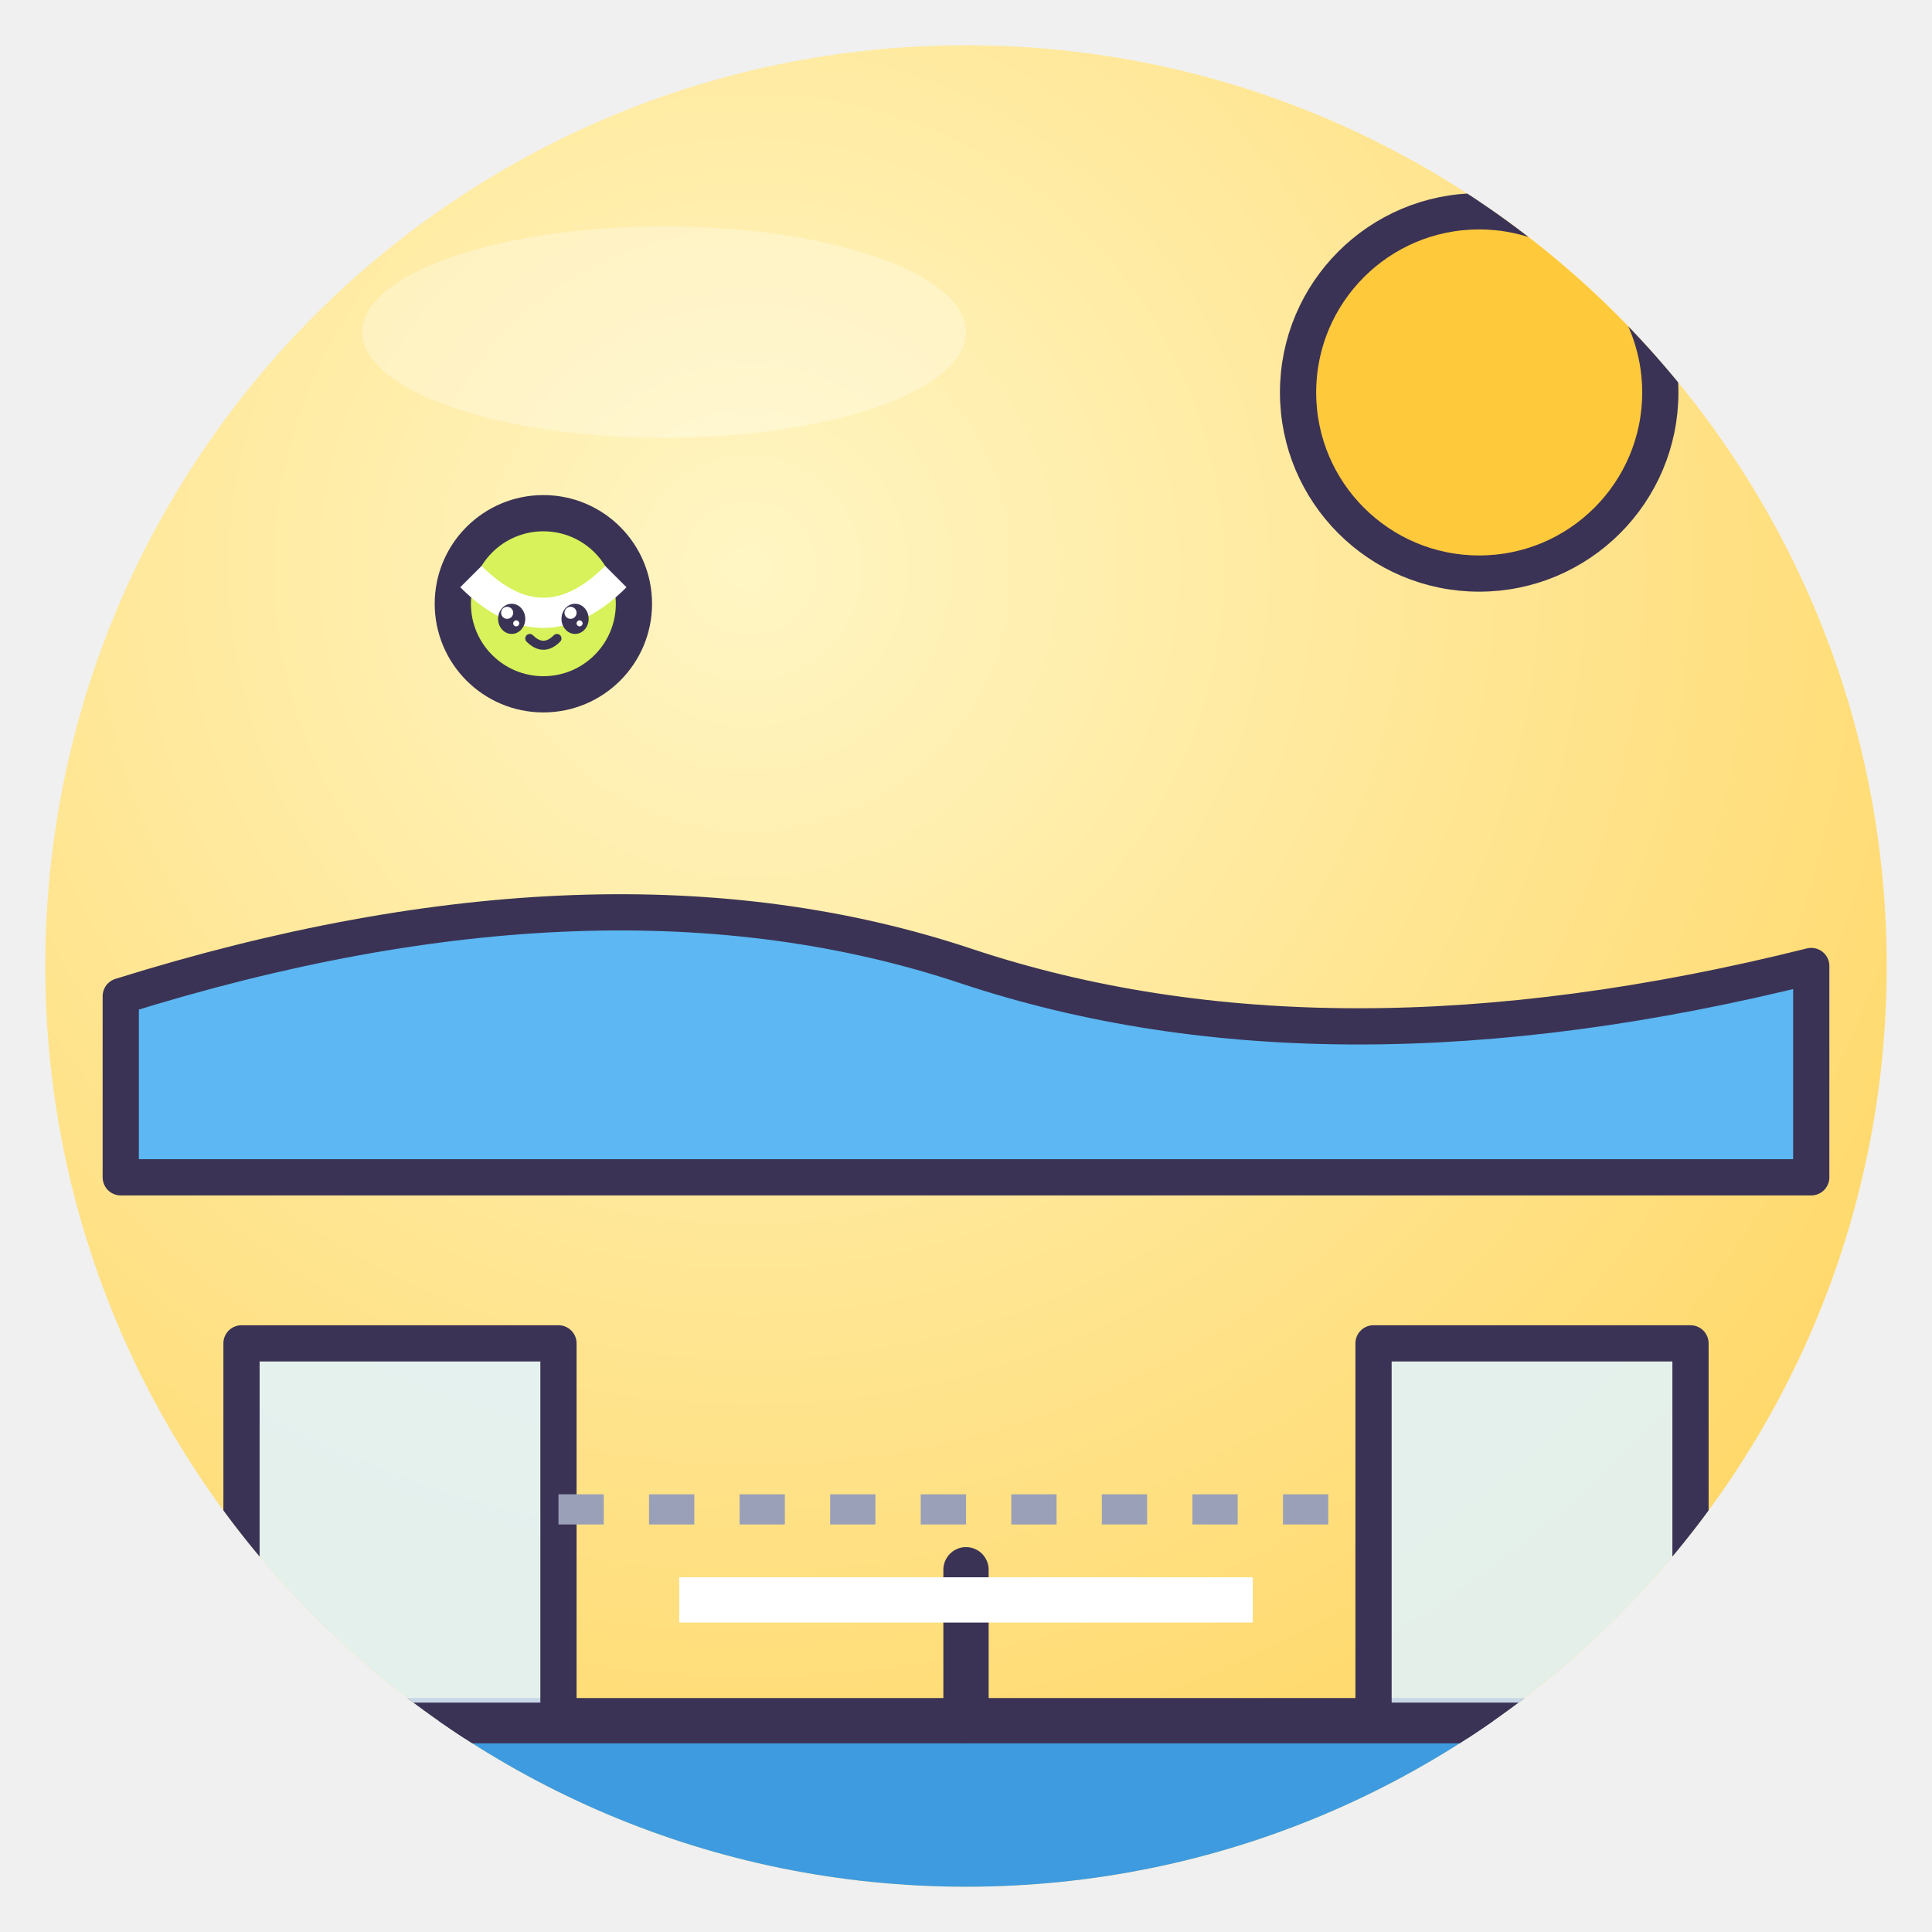
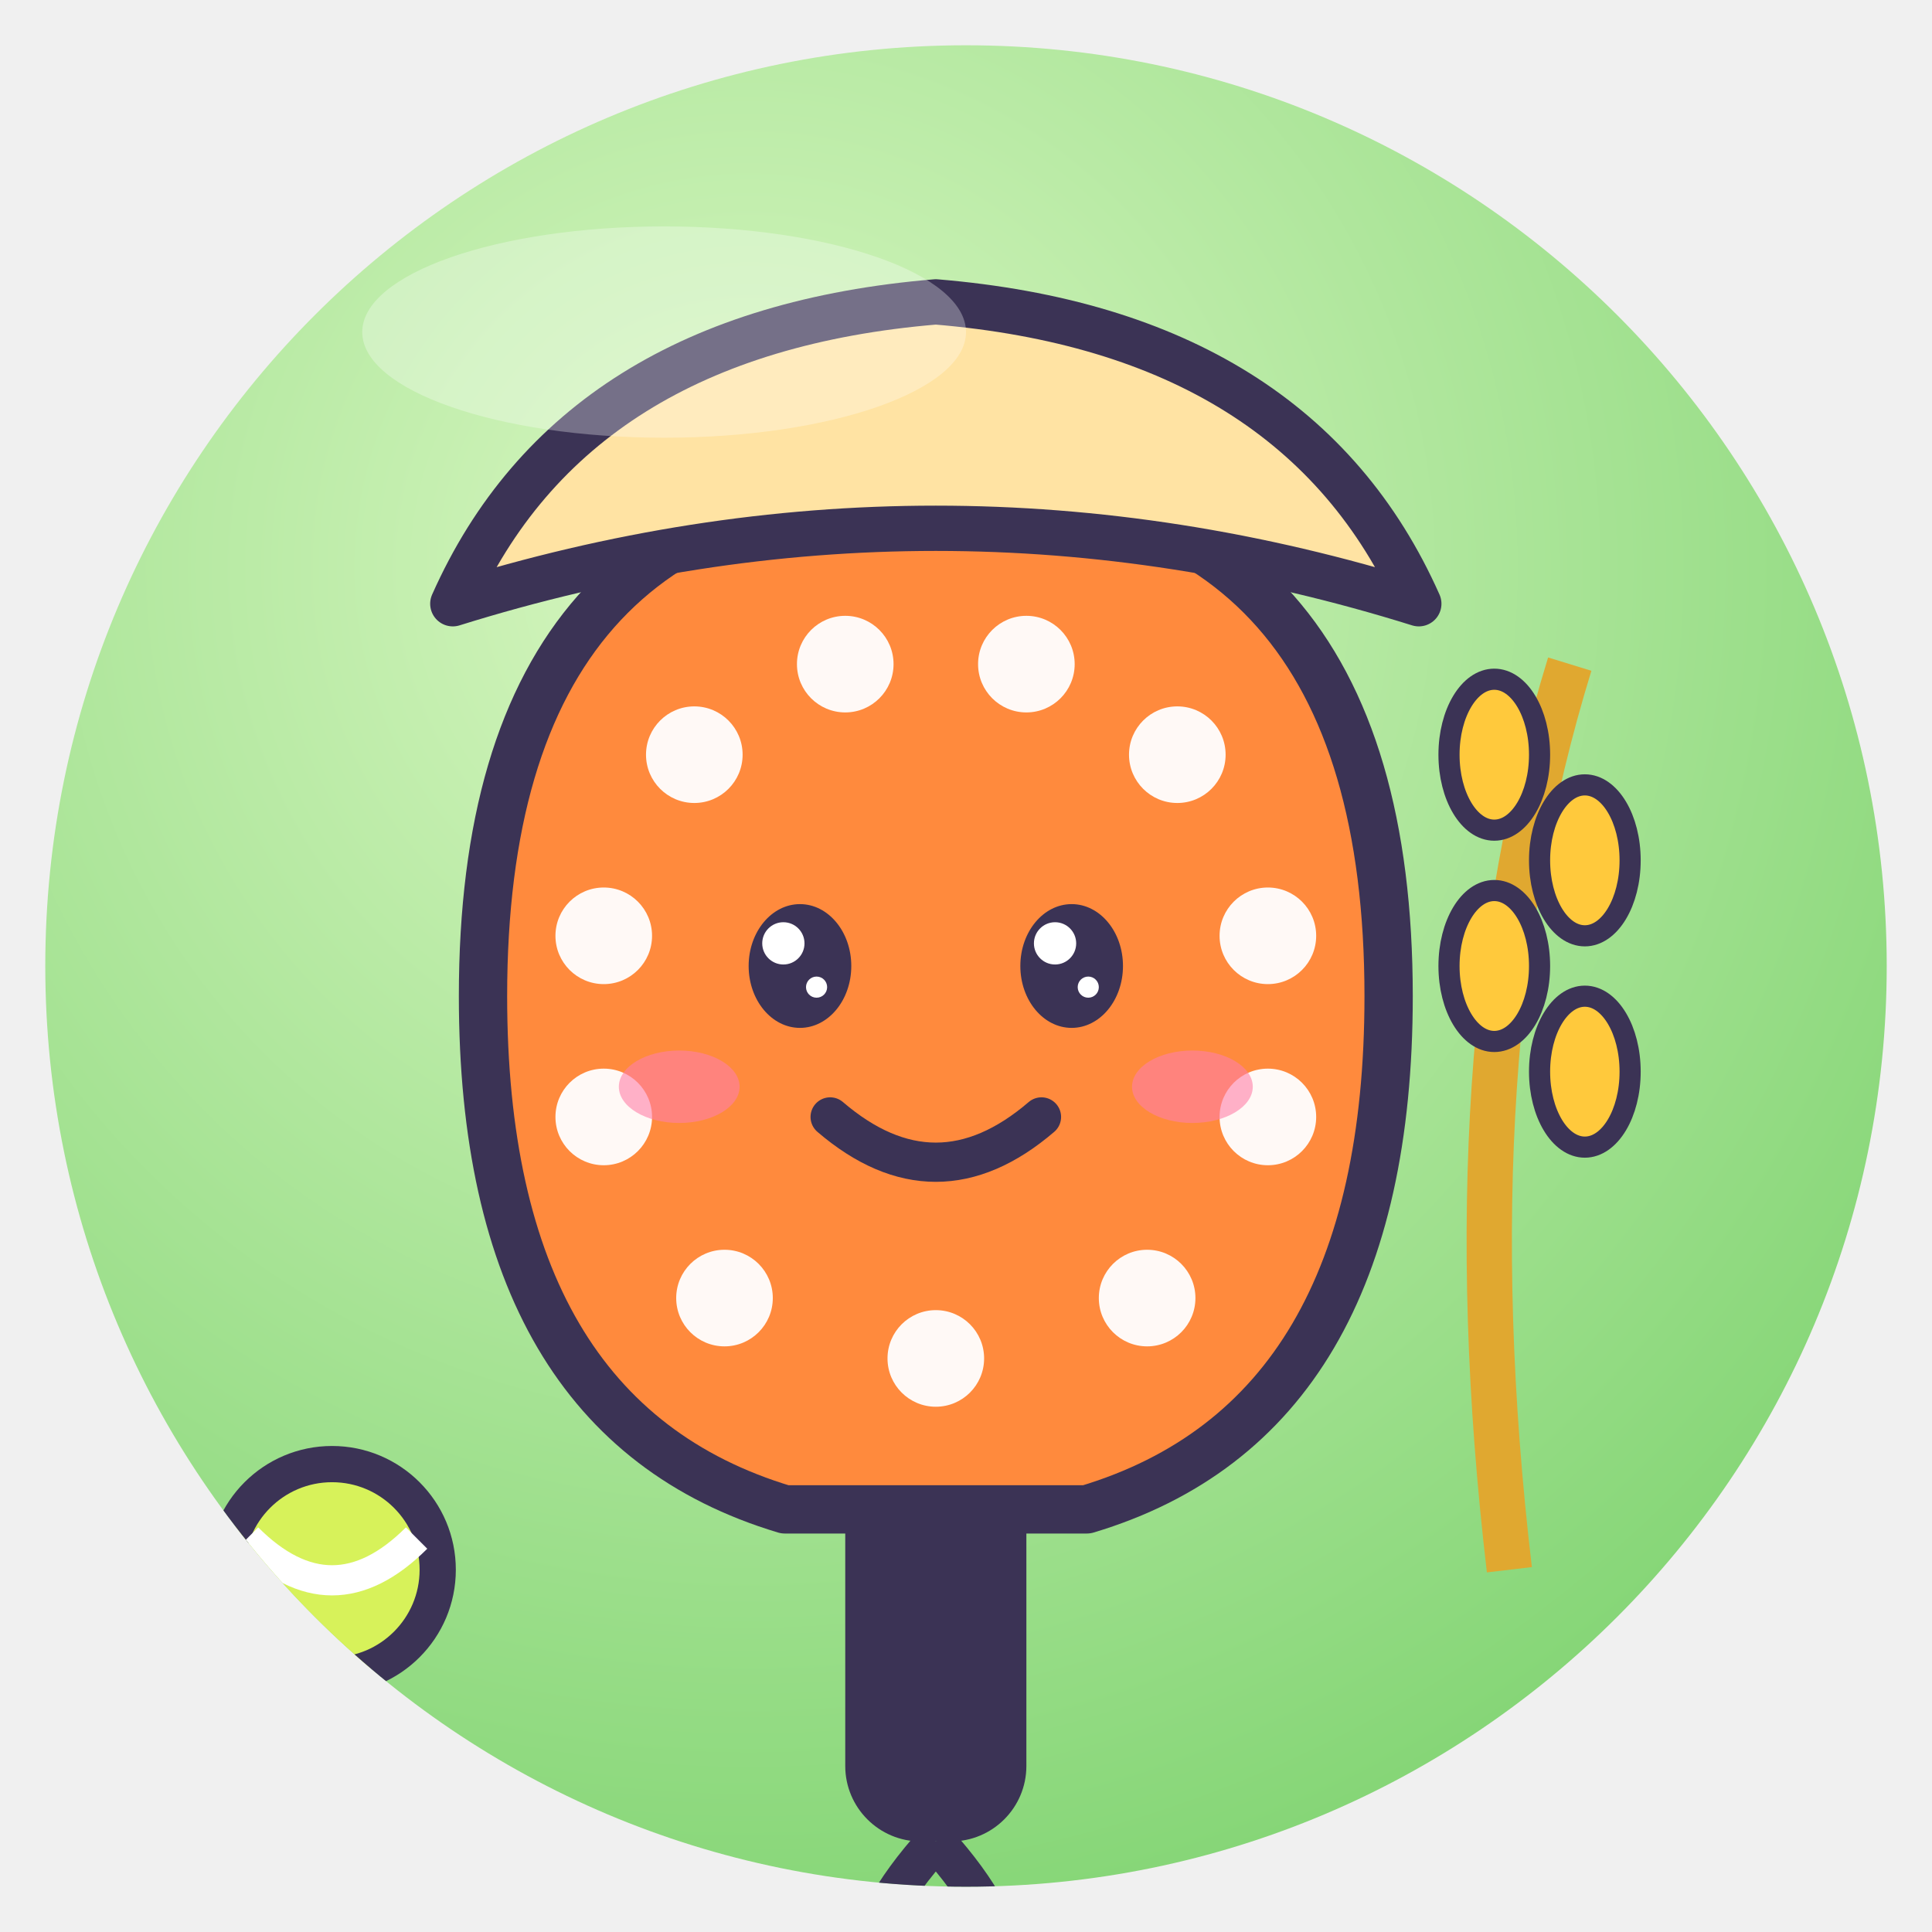
<svg xmlns="http://www.w3.org/2000/svg" viewBox="0 0 128 128" width="128" height="128">
  <defs>
    <radialGradient id="g" cx="38%" cy="28%" r="85%">
-       <stop offset="0" stop-color="#FFF6C4" />
-       <stop offset="1" stop-color="#FFD45E" />
+       <stop offset="0" stop-color="#D9F7C2" />
+       <stop offset="1" stop-color="#7CD26E" />
    </radialGradient>
    <clipPath id="c">
      <circle cx="64" cy="64" r="61" />
    </clipPath>
  </defs>
  <circle cx="64" cy="64" r="61" fill="url(#g)" />
  <g clip-path="url(#c)">
-     <circle cx="98" cy="26" r="12" fill="#FFC93C" stroke="#3B3355" stroke-linejoin="round" stroke-linecap="round" stroke-width="2.4" />
-     <path d="M8 66 Q40 56 64 64 T120 64 V78 H8Z" fill="#5CB7F2" stroke="#3B3355" stroke-linejoin="round" stroke-linecap="round" stroke-width="2.4" />
-     <rect x="16" y="114" width="96" height="28" rx="3" fill="#3E9BE0" stroke="#3B3355" stroke-linejoin="round" stroke-linecap="round" stroke-width="3" />
-     <rect x="16" y="89" width="21" height="25" fill="#DFF3FF" fill-opacity=".85" stroke="#3B3355" stroke-linejoin="round" stroke-linecap="round" stroke-width="2.4" />
-     <rect x="91" y="89" width="21" height="25" fill="#DFF3FF" fill-opacity=".85" stroke="#3B3355" stroke-linejoin="round" stroke-linecap="round" stroke-width="2.4" />
-     <path d="M37 100 H91" stroke="#9AA0B8" stroke-width="2" stroke-dasharray="3 3" />
-     <path d="M64 114 V104" stroke="#3B3355" stroke-linejoin="round" stroke-linecap="round" stroke-width="3" />
-     <path d="M45 106 H83" stroke="#fff" stroke-width="3" />
-     <circle cx="36" cy="40" r="6" fill="#D7F25A" stroke="#3B3355" stroke-linejoin="round" stroke-linecap="round" stroke-width="2.4" />
-     <path d="M31.2 38.2 Q36 43.0 40.8 38.2" fill="none" stroke="#fff" stroke-width="2" />
-     <ellipse cx="33.9" cy="41" rx="0.9" ry="1.0" fill="#3B3355" />
-     <circle cx="33.6" cy="40.6" r="0.4" fill="#fff" />
-     <circle cx="34.2" cy="41.3" r="0.2" fill="#fff" />
-     <ellipse cx="38.1" cy="41" rx="0.9" ry="1.0" fill="#3B3355" />
-     <circle cx="37.8" cy="40.6" r="0.4" fill="#fff" />
-     <circle cx="38.4" cy="41.3" r="0.2" fill="#fff" />
-     <path d="M35.1 42.3 Q36 43.2 36.9 42.3" fill="none" stroke="#3B3355" stroke-linejoin="round" stroke-linecap="round" stroke-width="0.6" />
+     <g transform="translate(62 68) rotate(0) scale(1.0)">
+       <rect x="-6" y="28" width="12" height="26" rx="5" fill="#3B3355" />
+       <path d="M0 54 Q-9 64 0 68 Q9 64 0 54" fill="none" stroke="#3B3355" stroke-width="2.6" />
+       <path d="M-30 -2 Q-30 -36 0 -36 Q30 -36 30 -2 Q30 26 10 32 H-10 Q-30 26 -30 -2Z" fill="#FF8A3D" stroke="#3B3355" stroke-width="3.2" stroke-linejoin="round" stroke-linecap="round" />
+       <circle cx="-16" cy="-18" r="3.2" fill="#fff" fill-opacity=".95" />
+       <circle cx="-6" cy="-24" r="3.2" fill="#fff" fill-opacity=".95" />
+       <circle cx="6" cy="-24" r="3.2" fill="#fff" fill-opacity=".95" />
+       <circle cx="16" cy="-18" r="3.2" fill="#fff" fill-opacity=".95" />
+       <circle cx="-22" cy="-6" r="3.2" fill="#fff" fill-opacity=".95" />
+       <circle cx="22" cy="-6" r="3.2" fill="#fff" fill-opacity=".95" />
+       <circle cx="-22" cy="6" r="3.2" fill="#fff" fill-opacity=".95" />
+       <circle cx="22" cy="6" r="3.2" fill="#fff" fill-opacity=".95" />
+       <circle cx="-14" cy="18" r="3.2" fill="#fff" fill-opacity=".95" />
+       <circle cx="14" cy="18" r="3.2" fill="#fff" fill-opacity=".95" />
+       <circle cx="0" cy="22" r="3.2" fill="#fff" fill-opacity=".95" />
+       <ellipse cx="-9" cy="-4" rx="3.4" ry="4.1" fill="#3B3355" />
+       <circle cx="-10.1" cy="-5.5" r="1.4" fill="#fff" />
+       <circle cx="-7.9" cy="-2.6" r="0.7" fill="#fff" />
+       <ellipse cx="9" cy="-4" rx="3.4" ry="4.1" fill="#3B3355" />
+       <circle cx="7.9" cy="-5.5" r="1.4" fill="#fff" />
+       <circle cx="10.1" cy="-2.6" r="0.7" fill="#fff" />
+       <path d="M-7 6 Q0 12 7 6" fill="none" stroke="#3B3355" stroke-width="2.6" stroke-linecap="round" />
+       <ellipse cx="-17" cy="4" rx="4" ry="2.4" fill="#FF7FA8" opacity=".6" />
+       <ellipse cx="17" cy="4" rx="4" ry="2.4" fill="#FF7FA8" opacity=".6" />
+     </g>
+     <path d="M30 40 Q62 30 94 40 Q86 22 62 20 Q38 22 30 40Z" fill="#FFE3A3" stroke="#3B3355" stroke-linejoin="round" stroke-linecap="round" stroke-width="3" />
+     <path d="M100 104 Q96 70 104 44" fill="none" stroke="#E0A830" stroke-width="3" />
+     <ellipse cx="99" cy="50" rx="3" ry="5" fill="#FFC93C" stroke="#3B3355" stroke-linejoin="round" stroke-linecap="round" stroke-width="1.4" />
+     <ellipse cx="105" cy="57" rx="3" ry="5" fill="#FFC93C" stroke="#3B3355" stroke-linejoin="round" stroke-linecap="round" stroke-width="1.4" />
+     <ellipse cx="99" cy="64" rx="3" ry="5" fill="#FFC93C" stroke="#3B3355" stroke-linejoin="round" stroke-linecap="round" stroke-width="1.4" />
+     <ellipse cx="105" cy="71" rx="3" ry="5" fill="#FFC93C" stroke="#3B3355" stroke-linejoin="round" stroke-linecap="round" stroke-width="1.4" />
+     <circle cx="22" cy="104" r="7" fill="#D7F25A" stroke="#3B3355" stroke-linejoin="round" stroke-linecap="round" stroke-width="2.4" />
+     <path d="M16.4 101.9 Q22 107.5 27.6 101.9" fill="none" stroke="#fff" stroke-width="2" />
  </g>
  <ellipse cx="44" cy="22" rx="20" ry="7" fill="#fff" opacity=".3" />
</svg>
